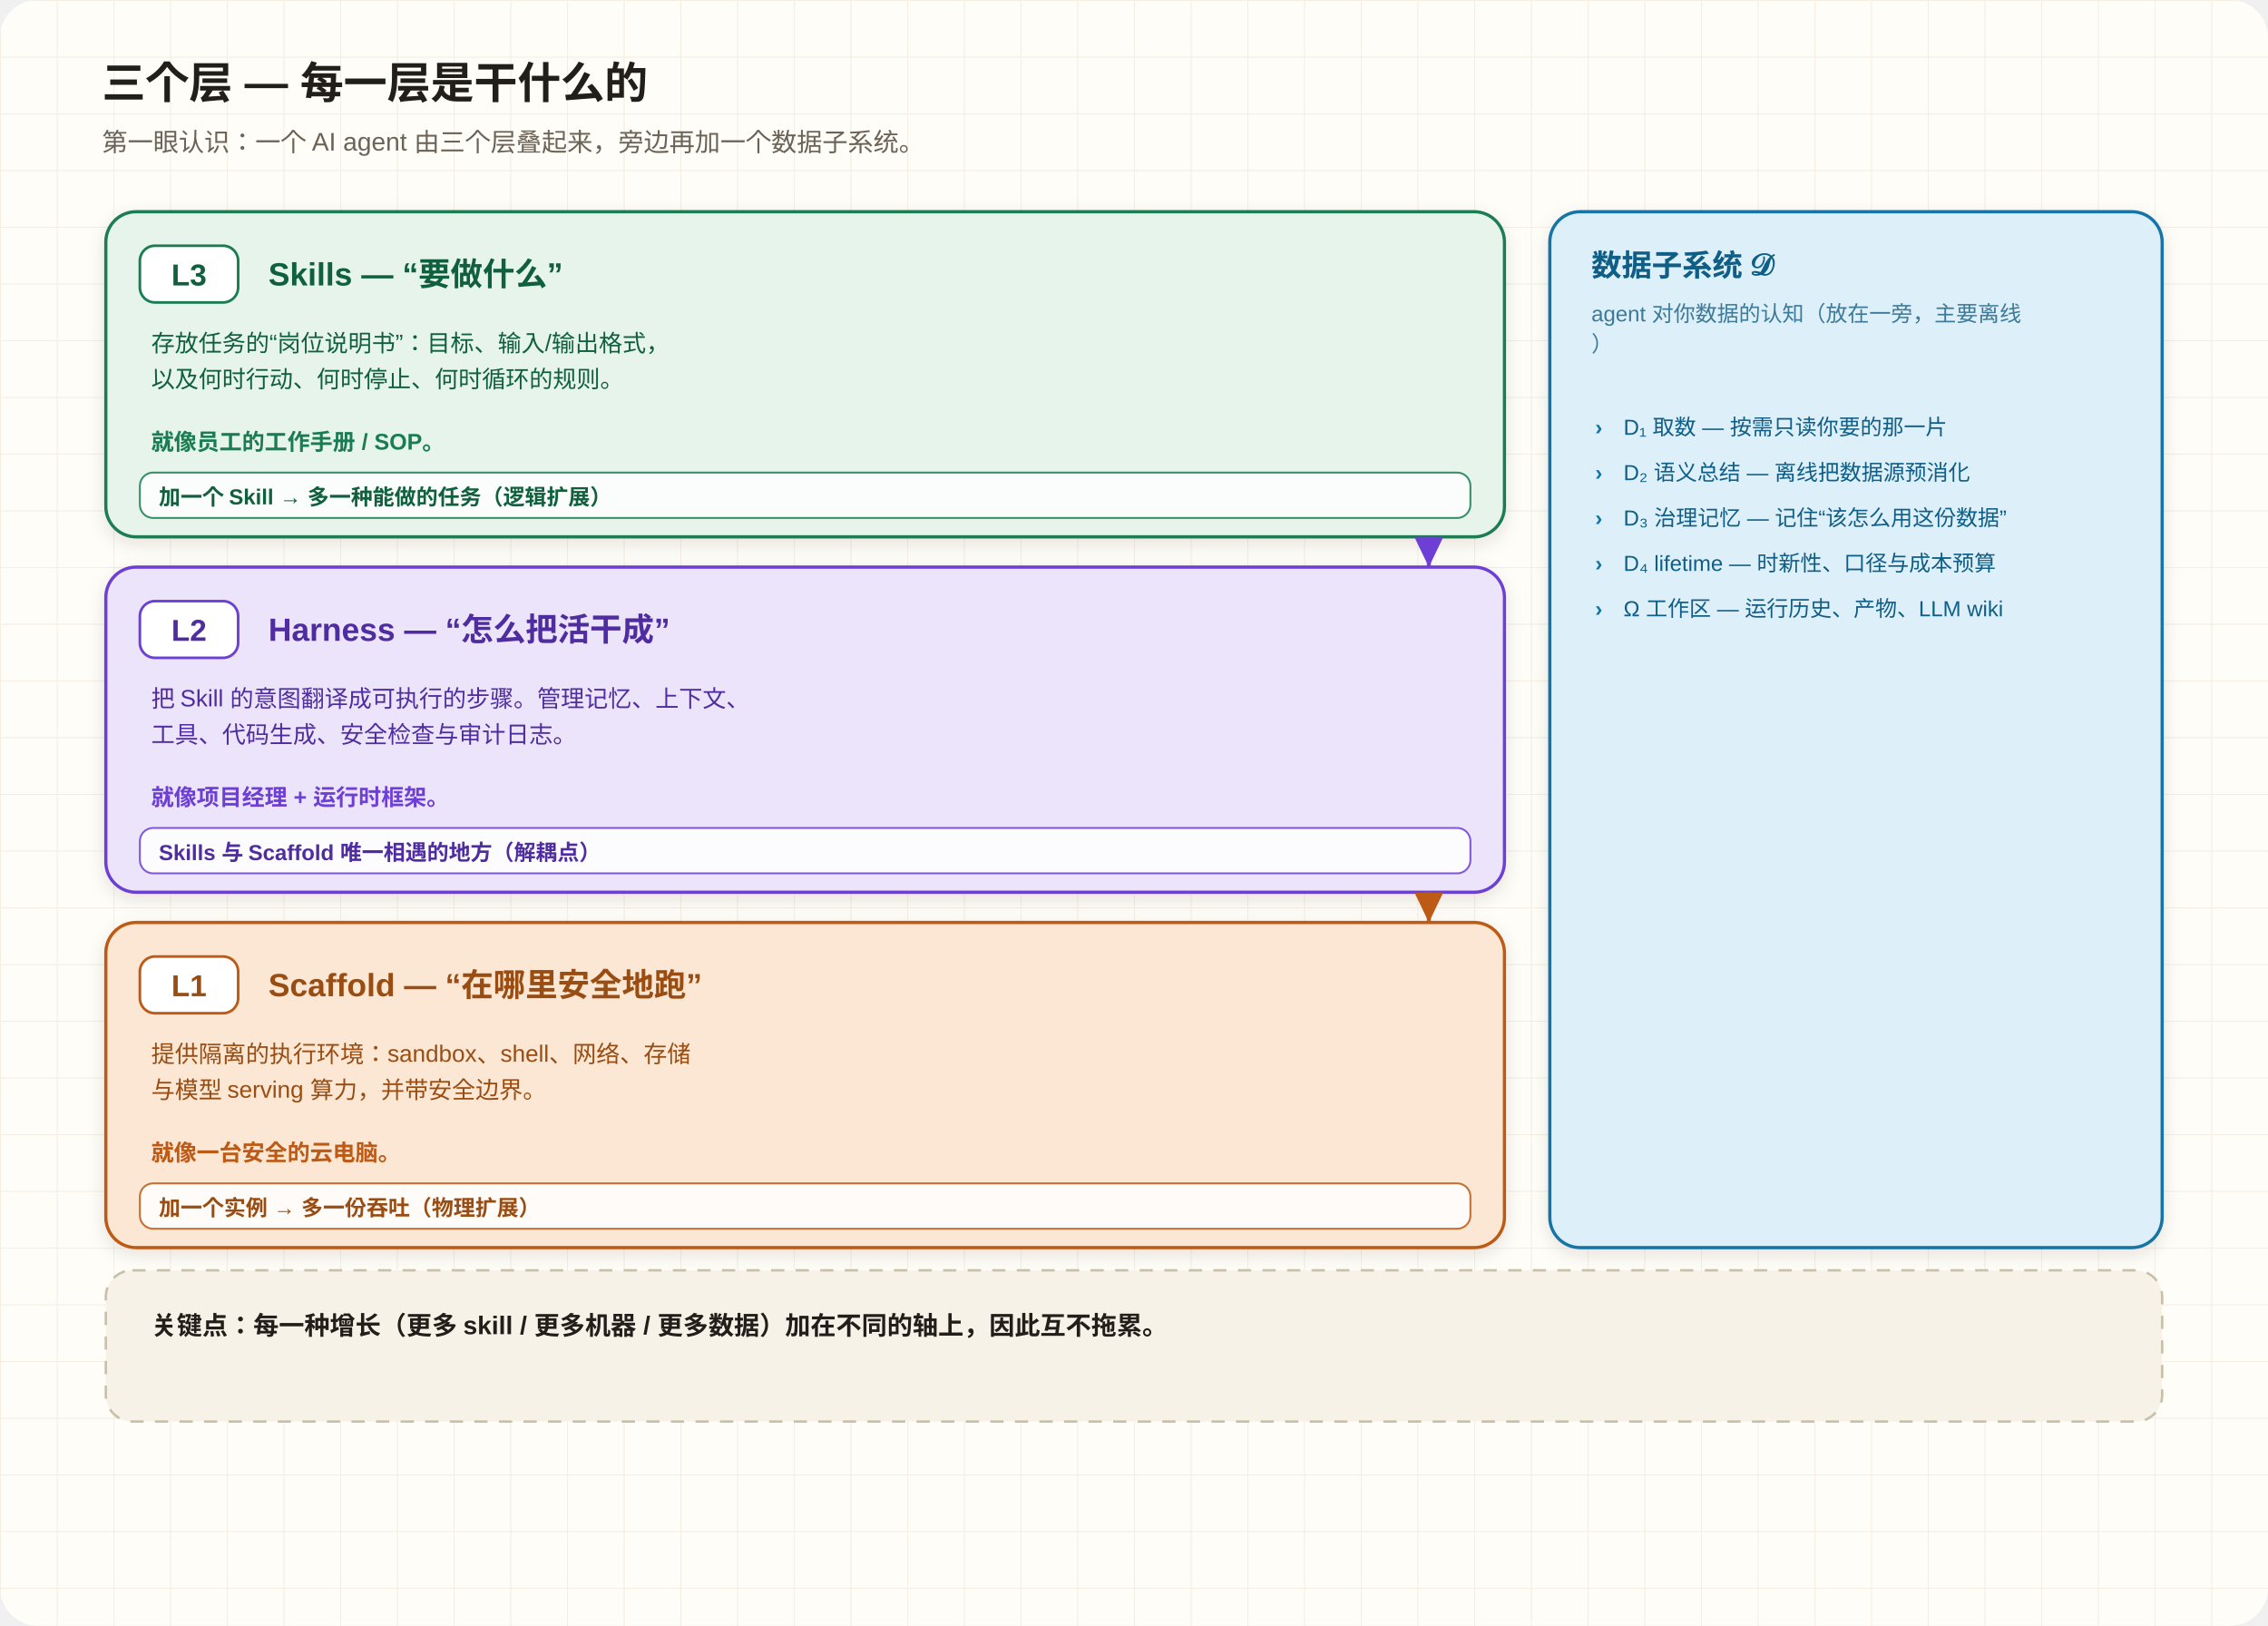
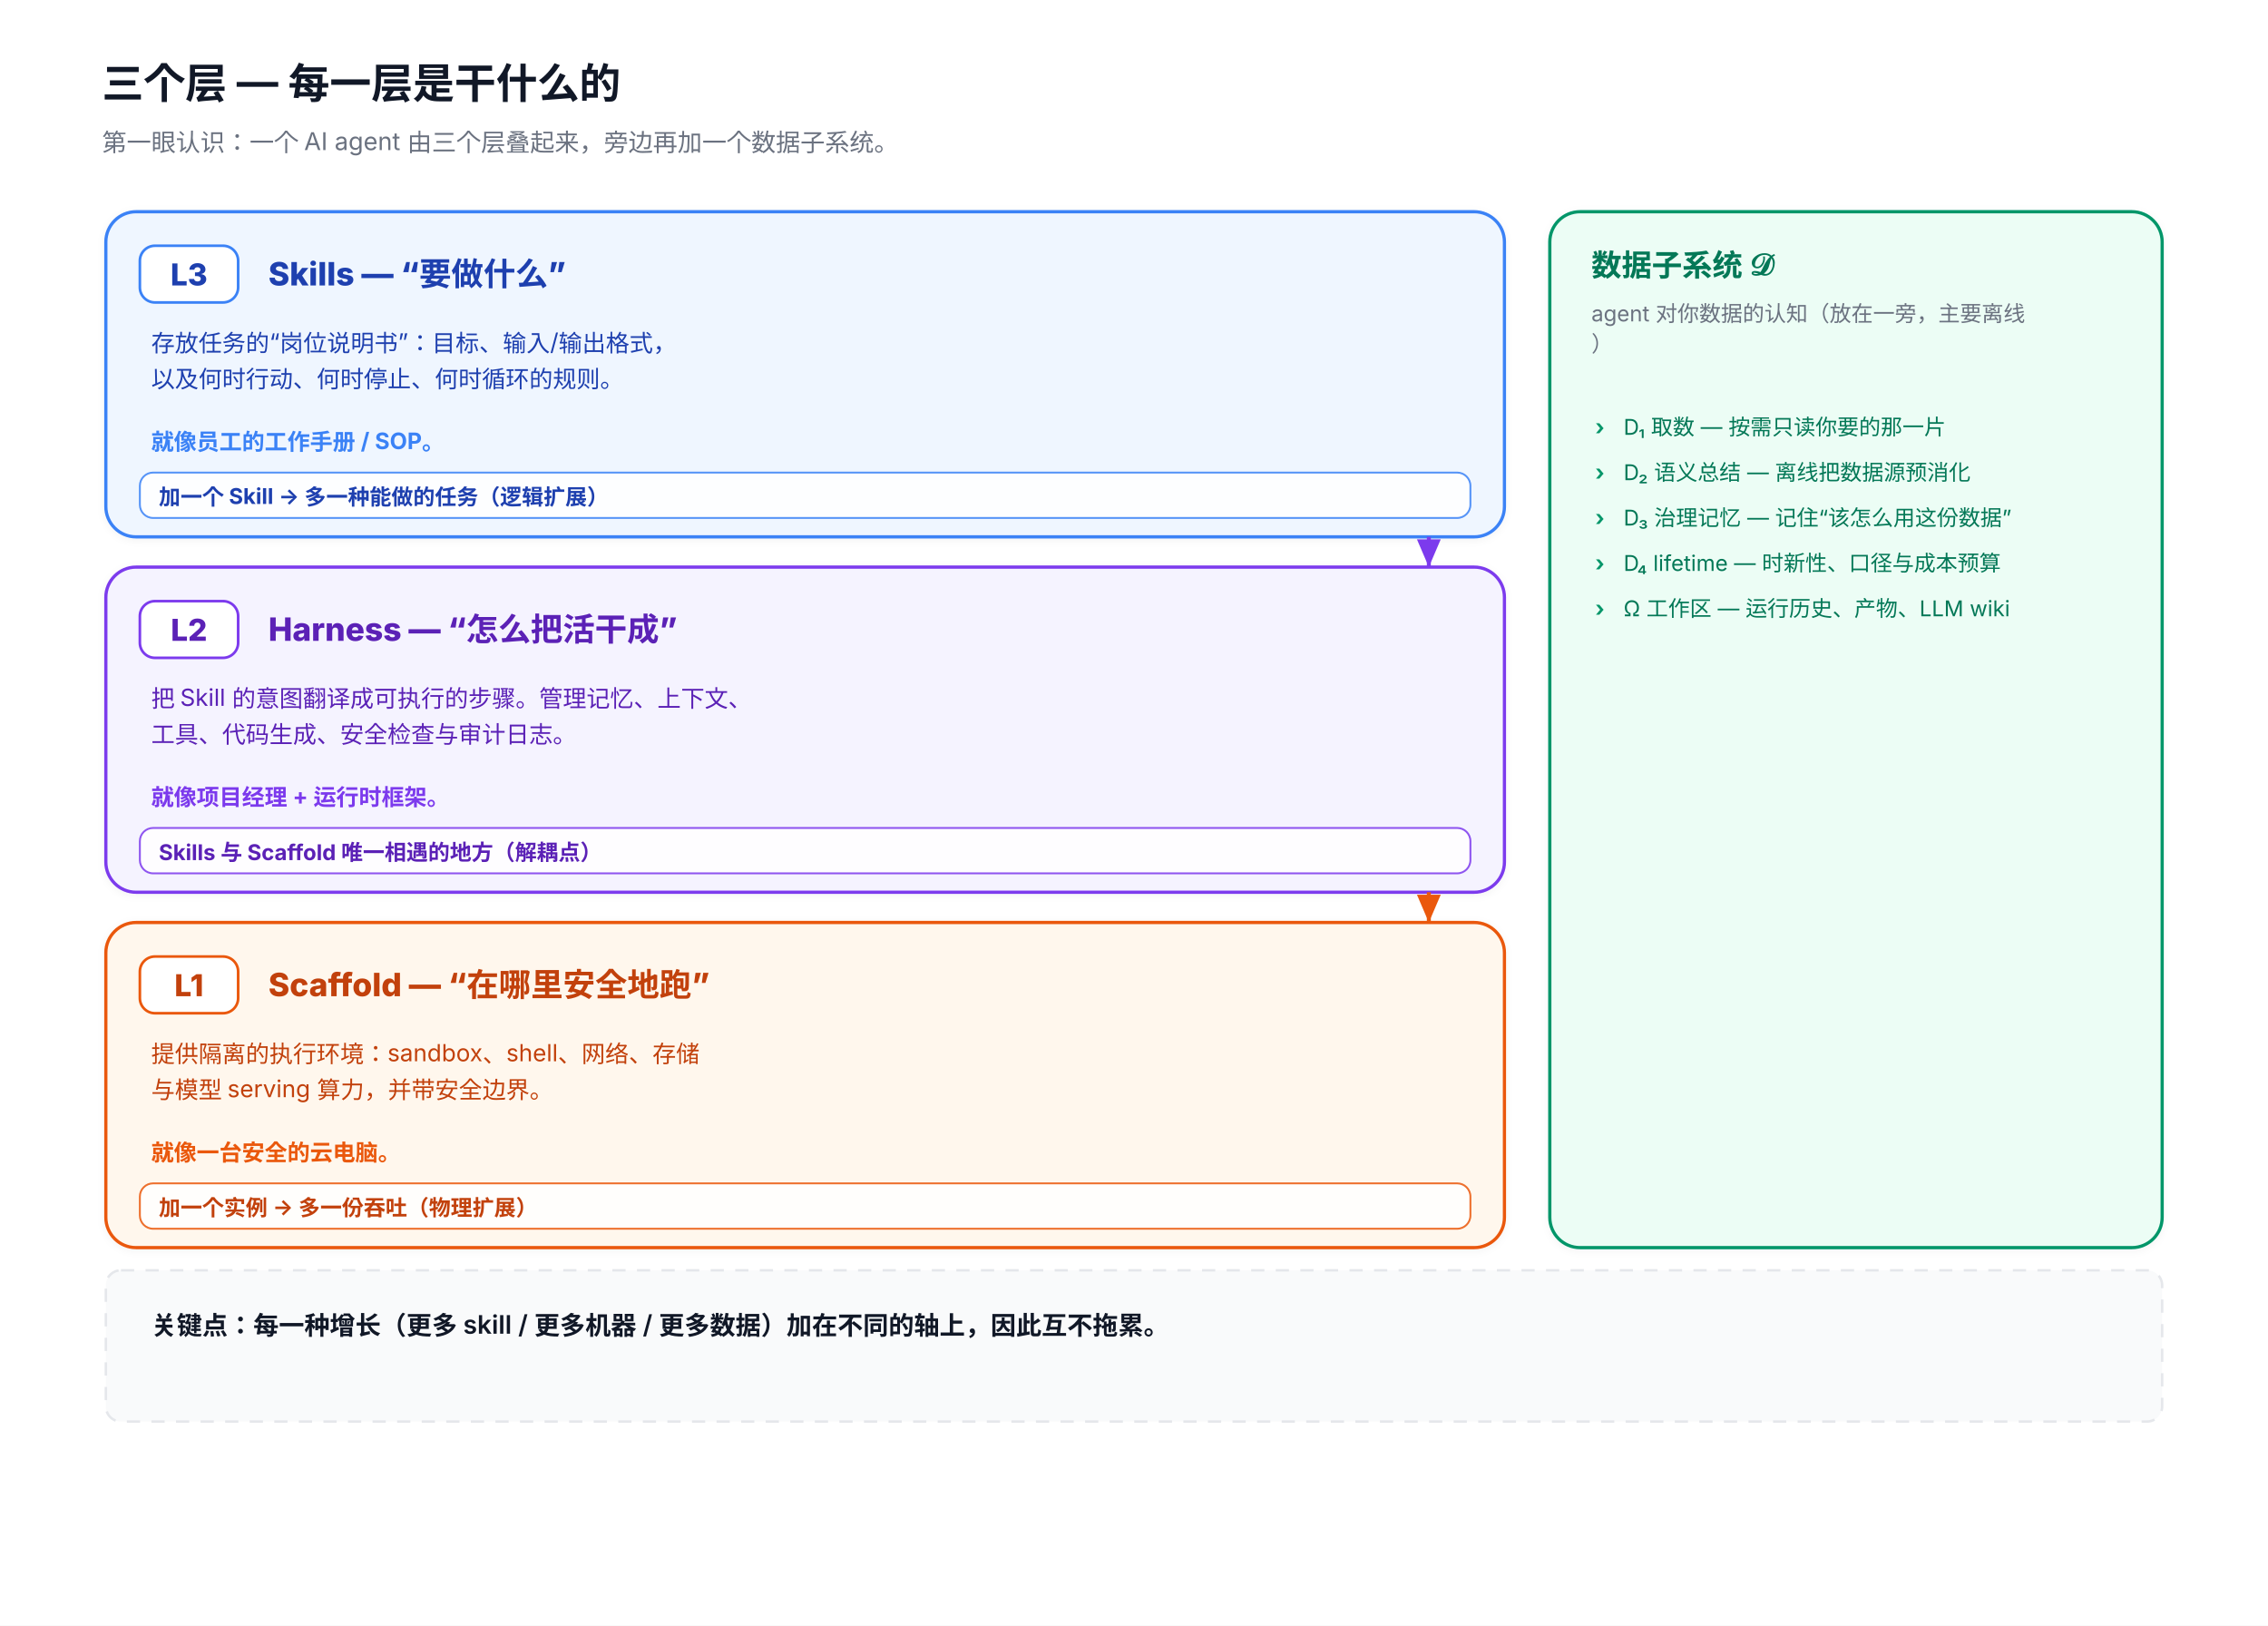
- <svg xmlns="http://www.w3.org/2000/svg" viewBox="0 0 1200 860" width="100%" font-family="-apple-system,BlinkMacSystemFont,'Segoe UI','PingFang SC','Microsoft YaHei',Arial,sans-serif">
+ <svg xmlns="http://www.w3.org/2000/svg" viewBox="0 0 1200 860" width="100%" font-family="'Inter','SF Pro Display',-apple-system,BlinkMacSystemFont,'Segoe UI','PingFang SC','Microsoft YaHei',Arial,sans-serif" text-rendering="geometricPrecision">
  <defs>
-     <pattern id="grid" width="30" height="30" patternUnits="userSpaceOnUse">
-       <path d="M30 0H0V30" fill="none" stroke="#efe8db" stroke-width="1" />
-     </pattern>
-     <filter id="sh" x="-12%" y="-12%" width="124%" height="124%">
-       <feDropShadow dx="0" dy="3" stdDeviation="4.5" flood-color="#3c2d14" flood-opacity=".11" />
+     <filter id="sh" x="-8%" y="-8%" width="116%" height="116%">
+       <feDropShadow dx="0" dy="1" stdDeviation="2" flood-color="#000000" flood-opacity=".05" />
    </filter>
-     <marker id="a" markerWidth="11" markerHeight="11" refX="7.5" refY="3.6" orient="auto">
-       <path d="M0,0 L7.5,3.6 L0,7.2 Z" fill="#6d3fd4" />
+     <marker id="a" markerWidth="10" markerHeight="10" refX="7" refY="3" orient="auto">
+       <path d="M0,0 L7,3 L0,6 Z" fill="#7C3AED" />
    </marker>
-     <marker id="g" markerWidth="11" markerHeight="11" refX="7.5" refY="3.6" orient="auto">
-       <path d="M0,0 L7.5,3.6 L0,7.2 Z" fill="#1a7d52" />
+     <marker id="g" markerWidth="10" markerHeight="10" refX="7" refY="3" orient="auto">
+       <path d="M0,0 L7,3 L0,6 Z" fill="#3B82F6" />
    </marker>
-     <marker id="o" markerWidth="11" markerHeight="11" refX="7.5" refY="3.6" orient="auto">
-       <path d="M0,0 L7.5,3.6 L0,7.2 Z" fill="#bc5a16" />
+     <marker id="o" markerWidth="10" markerHeight="10" refX="7" refY="3" orient="auto">
+       <path d="M0,0 L7,3 L0,6 Z" fill="#EA580C" />
    </marker>
-     <marker id="t" markerWidth="11" markerHeight="11" refX="7.5" refY="3.6" orient="auto">
-       <path d="M0,0 L7.5,3.6 L0,7.2 Z" fill="#1474a6" />
+     <marker id="t" markerWidth="10" markerHeight="10" refX="7" refY="3" orient="auto">
+       <path d="M0,0 L7,3 L0,6 Z" fill="#059669" />
    </marker>
-     <marker id="k" markerWidth="11" markerHeight="11" refX="7.5" refY="3.6" orient="auto">
-       <path d="M0,0 L7.5,3.6 L0,7.2 Z" fill="#6b6357" />
+     <marker id="k" markerWidth="10" markerHeight="10" refX="7" refY="3" orient="auto">
+       <path d="M0,0 L7,3 L0,6 Z" fill="#6B7280" />
    </marker>
  </defs>
-   <rect width="1200" height="860" rx="20" fill="#fffdf8" />
-   <rect width="1200" height="860" rx="20" fill="url(#grid)" opacity=".7" />
-   <text x="54" y="52" text-anchor="start" font-size="23" font-weight="800" fill="#221f1a">三个层 — 每一层是干什么的</text>
-   <text x="54" y="80" text-anchor="start" font-size="13.5" font-weight="400" fill="#6b6357">第一眼认识：一个 AI agent 由三个层叠起来，旁边再加一个数据子系统。</text>
-   <rect x="56" y="112" width="740" height="172" rx="16" fill="#e6f4ec" stroke="#1a7d52" stroke-width="1.7" opacity="1" filter="url(#sh)" />
-   <rect x="74" y="130" width="52" height="30" rx="8" fill="#fff" stroke="#1a7d52" stroke-width="1.4" opacity="1" />
-   <text x="100" y="151" text-anchor="middle" font-size="16" font-weight="800" fill="#11603d">L3</text>
-   <text x="142" y="151" text-anchor="start" font-size="17" font-weight="800" fill="#11603d">Skills  —  “要做什么”</text>
-   <text x="80" y="186" text-anchor="start" font-size="12.5" font-weight="400" fill="#11603d">存放任务的“岗位说明书”：目标、输入/输出格式，</text>
-   <text x="80" y="205" text-anchor="start" font-size="12.5" font-weight="400" fill="#11603d">以及何时行动、何时停止、何时循环的规则。</text>
-   <text x="80" y="238" text-anchor="start" font-size="12" font-weight="700" fill="#1a7d52">就像员工的工作手册 / SOP。</text>
-   <rect x="74" y="250" width="704" height="24" rx="7" fill="#fff" stroke="#1a7d52" stroke-width="1" opacity="0.85" />
-   <text x="84" y="267" text-anchor="start" font-size="11.5" font-weight="700" fill="#11603d">加一个 Skill → 多一种能做的任务（逻辑扩展）</text>
-   <rect x="56" y="300" width="740" height="172" rx="16" fill="#ece4fb" stroke="#6d3fd4" stroke-width="1.7" opacity="1" filter="url(#sh)" />
-   <rect x="74" y="318" width="52" height="30" rx="8" fill="#fff" stroke="#6d3fd4" stroke-width="1.4" opacity="1" />
-   <text x="100" y="339" text-anchor="middle" font-size="16" font-weight="800" fill="#4f2da0">L2</text>
-   <text x="142" y="339" text-anchor="start" font-size="17" font-weight="800" fill="#4f2da0">Harness  —  “怎么把活干成”</text>
-   <text x="80" y="374" text-anchor="start" font-size="12.5" font-weight="400" fill="#4f2da0">把 Skill 的意图翻译成可执行的步骤。管理记忆、上下文、</text>
-   <text x="80" y="393" text-anchor="start" font-size="12.5" font-weight="400" fill="#4f2da0">工具、代码生成、安全检查与审计日志。</text>
-   <text x="80" y="426" text-anchor="start" font-size="12" font-weight="700" fill="#6d3fd4">就像项目经理 + 运行时框架。</text>
-   <rect x="74" y="438" width="704" height="24" rx="7" fill="#fff" stroke="#6d3fd4" stroke-width="1" opacity="0.85" />
-   <text x="84" y="455" text-anchor="start" font-size="11.5" font-weight="700" fill="#4f2da0">Skills 与 Scaffold 唯一相遇的地方（解耦点）</text>
-   <rect x="56" y="488" width="740" height="172" rx="16" fill="#fbe7d3" stroke="#bc5a16" stroke-width="1.7" opacity="1" filter="url(#sh)" />
-   <rect x="74" y="506" width="52" height="30" rx="8" fill="#fff" stroke="#bc5a16" stroke-width="1.4" opacity="1" />
-   <text x="100" y="527" text-anchor="middle" font-size="16" font-weight="800" fill="#9a4d12">L1</text>
-   <text x="142" y="527" text-anchor="start" font-size="17" font-weight="800" fill="#9a4d12">Scaffold  —  “在哪里安全地跑”</text>
-   <text x="80" y="562" text-anchor="start" font-size="12.5" font-weight="400" fill="#9a4d12">提供隔离的执行环境：sandbox、shell、网络、存储</text>
-   <text x="80" y="581" text-anchor="start" font-size="12.5" font-weight="400" fill="#9a4d12">与模型 serving 算力，并带安全边界。</text>
-   <text x="80" y="614" text-anchor="start" font-size="12" font-weight="700" fill="#bc5a16">就像一台安全的云电脑。</text>
-   <rect x="74" y="626" width="704" height="24" rx="7" fill="#fff" stroke="#bc5a16" stroke-width="1" opacity="0.85" />
-   <text x="84" y="643" text-anchor="start" font-size="11.5" font-weight="700" fill="#9a4d12">加一个实例 → 多一份吞吐（物理扩展）</text>
-   <path d="M756 284 L756 300" fill="none" stroke="#6d3fd4" stroke-width="2.1" marker-end="url(#a)" />
-   <path d="M756 472 L756 488" fill="none" stroke="#bc5a16" stroke-width="2.1" marker-end="url(#o)" />
-   <rect x="820" y="112" width="324" height="548" rx="16" fill="#ddeff8" stroke="#1474a6" stroke-width="1.7" opacity="1" filter="url(#sh)" />
-   <text x="842" y="146" text-anchor="start" font-size="16" font-weight="800" fill="#0f5e87">数据子系统 𝒟</text>
-   <text x="842" y="170" text-anchor="start" font-size="11.5" font-weight="400" fill="#3d7a99">agent 对你数据的认知（放在一旁，主要离线</text>
-   <text x="842" y="186" text-anchor="start" font-size="11.5" font-weight="400" fill="#3d7a99">）</text>
-   <text x="844" y="230" font-size="11.5" fill="#1474a6" font-weight="700">›</text>
-   <text x="859" y="230" font-size="11.5" fill="#0f5e87">D₁  取数 — 按需只读你要的那一片</text>
-   <text x="844" y="254" font-size="11.5" fill="#1474a6" font-weight="700">›</text>
-   <text x="859" y="254" font-size="11.5" fill="#0f5e87">D₂  语义总结 — 离线把数据源预消化</text>
-   <text x="844" y="278" font-size="11.5" fill="#1474a6" font-weight="700">›</text>
-   <text x="859" y="278" font-size="11.5" fill="#0f5e87">D₃  治理记忆 — 记住“该怎么用这份数据”</text>
-   <text x="844" y="302" font-size="11.5" fill="#1474a6" font-weight="700">›</text>
-   <text x="859" y="302" font-size="11.5" fill="#0f5e87">D₄  lifetime — 时新性、口径与成本预算</text>
-   <text x="844" y="326" font-size="11.5" fill="#1474a6" font-weight="700">›</text>
-   <text x="859" y="326" font-size="11.5" fill="#0f5e87">Ω   工作区 — 运行历史、产物、LLM wiki</text>
-   <rect x="56" y="672" width="1088" height="80" rx="14" fill="#f7f2e8" stroke="#cabfa8" stroke-width="1.3" stroke-dasharray="7 6" opacity="1" />
-   <text x="80" y="706" text-anchor="start" font-size="13.5" font-weight="600" fill="#221f1a">关键点：每一种增长（更多 skill / 更多机器 / 更多数据）加在不同的轴上，因此互不拖累。</text>
+   <rect width="1200" height="860" fill="#FFFFFF" />
+   <text x="54" y="52" text-anchor="start" font-size="22" font-weight="700" fill="#111827">三个层 — 每一层是干什么的</text>
+   <text x="54" y="80" text-anchor="start" font-size="13" font-weight="400" fill="#6B7280">第一眼认识：一个 AI agent 由三个层叠起来，旁边再加一个数据子系统。</text>
+   <rect x="56" y="112" width="740" height="172" rx="16" fill="#EFF6FF" stroke="#3B82F6" stroke-width="1.7" opacity="1" filter="url(#sh)" />
+   <rect x="74" y="130" width="52" height="30" rx="8" fill="#fff" stroke="#3B82F6" stroke-width="1.4" opacity="1" />
+   <text x="100" y="151" text-anchor="middle" font-size="16" font-weight="800" fill="#1E40AF">L3</text>
+   <text x="142" y="151" text-anchor="start" font-size="17" font-weight="800" fill="#1E40AF">Skills  —  “要做什么”</text>
+   <text x="80" y="186" text-anchor="start" font-size="12.5" font-weight="400" fill="#1E40AF">存放任务的“岗位说明书”：目标、输入/输出格式，</text>
+   <text x="80" y="205" text-anchor="start" font-size="12.5" font-weight="400" fill="#1E40AF">以及何时行动、何时停止、何时循环的规则。</text>
+   <text x="80" y="238" text-anchor="start" font-size="12" font-weight="700" fill="#3B82F6">就像员工的工作手册 / SOP。</text>
+   <rect x="74" y="250" width="704" height="24" rx="7" fill="#fff" stroke="#3B82F6" stroke-width="1" opacity="0.85" />
+   <text x="84" y="267" text-anchor="start" font-size="11.5" font-weight="700" fill="#1E40AF">加一个 Skill → 多一种能做的任务（逻辑扩展）</text>
+   <rect x="56" y="300" width="740" height="172" rx="16" fill="#F5F3FF" stroke="#7C3AED" stroke-width="1.7" opacity="1" filter="url(#sh)" />
+   <rect x="74" y="318" width="52" height="30" rx="8" fill="#fff" stroke="#7C3AED" stroke-width="1.4" opacity="1" />
+   <text x="100" y="339" text-anchor="middle" font-size="16" font-weight="800" fill="#5B21B6">L2</text>
+   <text x="142" y="339" text-anchor="start" font-size="17" font-weight="800" fill="#5B21B6">Harness  —  “怎么把活干成”</text>
+   <text x="80" y="374" text-anchor="start" font-size="12.5" font-weight="400" fill="#5B21B6">把 Skill 的意图翻译成可执行的步骤。管理记忆、上下文、</text>
+   <text x="80" y="393" text-anchor="start" font-size="12.5" font-weight="400" fill="#5B21B6">工具、代码生成、安全检查与审计日志。</text>
+   <text x="80" y="426" text-anchor="start" font-size="12" font-weight="700" fill="#7C3AED">就像项目经理 + 运行时框架。</text>
+   <rect x="74" y="438" width="704" height="24" rx="7" fill="#fff" stroke="#7C3AED" stroke-width="1" opacity="0.85" />
+   <text x="84" y="455" text-anchor="start" font-size="11.5" font-weight="700" fill="#5B21B6">Skills 与 Scaffold 唯一相遇的地方（解耦点）</text>
+   <rect x="56" y="488" width="740" height="172" rx="16" fill="#FFF7ED" stroke="#EA580C" stroke-width="1.7" opacity="1" filter="url(#sh)" />
+   <rect x="74" y="506" width="52" height="30" rx="8" fill="#fff" stroke="#EA580C" stroke-width="1.4" opacity="1" />
+   <text x="100" y="527" text-anchor="middle" font-size="16" font-weight="800" fill="#C2410C">L1</text>
+   <text x="142" y="527" text-anchor="start" font-size="17" font-weight="800" fill="#C2410C">Scaffold  —  “在哪里安全地跑”</text>
+   <text x="80" y="562" text-anchor="start" font-size="12.5" font-weight="400" fill="#C2410C">提供隔离的执行环境：sandbox、shell、网络、存储</text>
+   <text x="80" y="581" text-anchor="start" font-size="12.5" font-weight="400" fill="#C2410C">与模型 serving 算力，并带安全边界。</text>
+   <text x="80" y="614" text-anchor="start" font-size="12" font-weight="700" fill="#EA580C">就像一台安全的云电脑。</text>
+   <rect x="74" y="626" width="704" height="24" rx="7" fill="#fff" stroke="#EA580C" stroke-width="1" opacity="0.85" />
+   <text x="84" y="643" text-anchor="start" font-size="11.5" font-weight="700" fill="#C2410C">加一个实例 → 多一份吞吐（物理扩展）</text>
+   <path d="M756 284 L756 300" fill="none" stroke="#7C3AED" stroke-width="2.1" marker-end="url(#a)" />
+   <path d="M756 472 L756 488" fill="none" stroke="#EA580C" stroke-width="2.1" marker-end="url(#o)" />
+   <rect x="820" y="112" width="324" height="548" rx="16" fill="#ECFDF5" stroke="#059669" stroke-width="1.7" opacity="1" filter="url(#sh)" />
+   <text x="842" y="146" text-anchor="start" font-size="16" font-weight="800" fill="#047857">数据子系统 𝒟</text>
+   <text x="842" y="170" text-anchor="start" font-size="11.5" font-weight="400" fill="#6B7280">agent 对你数据的认知（放在一旁，主要离线</text>
+   <text x="842" y="186" text-anchor="start" font-size="11.5" font-weight="400" fill="#6B7280">）</text>
+   <text x="844" y="230" font-size="11.5" fill="#059669" font-weight="700">›</text>
+   <text x="859" y="230" font-size="11.5" fill="#047857">D₁  取数 — 按需只读你要的那一片</text>
+   <text x="844" y="254" font-size="11.5" fill="#059669" font-weight="700">›</text>
+   <text x="859" y="254" font-size="11.5" fill="#047857">D₂  语义总结 — 离线把数据源预消化</text>
+   <text x="844" y="278" font-size="11.5" fill="#059669" font-weight="700">›</text>
+   <text x="859" y="278" font-size="11.5" fill="#047857">D₃  治理记忆 — 记住“该怎么用这份数据”</text>
+   <text x="844" y="302" font-size="11.5" fill="#059669" font-weight="700">›</text>
+   <text x="859" y="302" font-size="11.5" fill="#047857">D₄  lifetime — 时新性、口径与成本预算</text>
+   <text x="844" y="326" font-size="11.5" fill="#059669" font-weight="700">›</text>
+   <text x="859" y="326" font-size="11.5" fill="#047857">Ω   工作区 — 运行历史、产物、LLM wiki</text>
+   <rect x="56" y="672" width="1088" height="80" rx="8" fill="#F9FAFB" stroke="#E5E7EB" stroke-width="1.3" stroke-dasharray="7 6" opacity="1" />
+   <text x="80" y="706" text-anchor="start" font-size="13.5" font-weight="600" fill="#111827">关键点：每一种增长（更多 skill / 更多机器 / 更多数据）加在不同的轴上，因此互不拖累。</text>
</svg>
